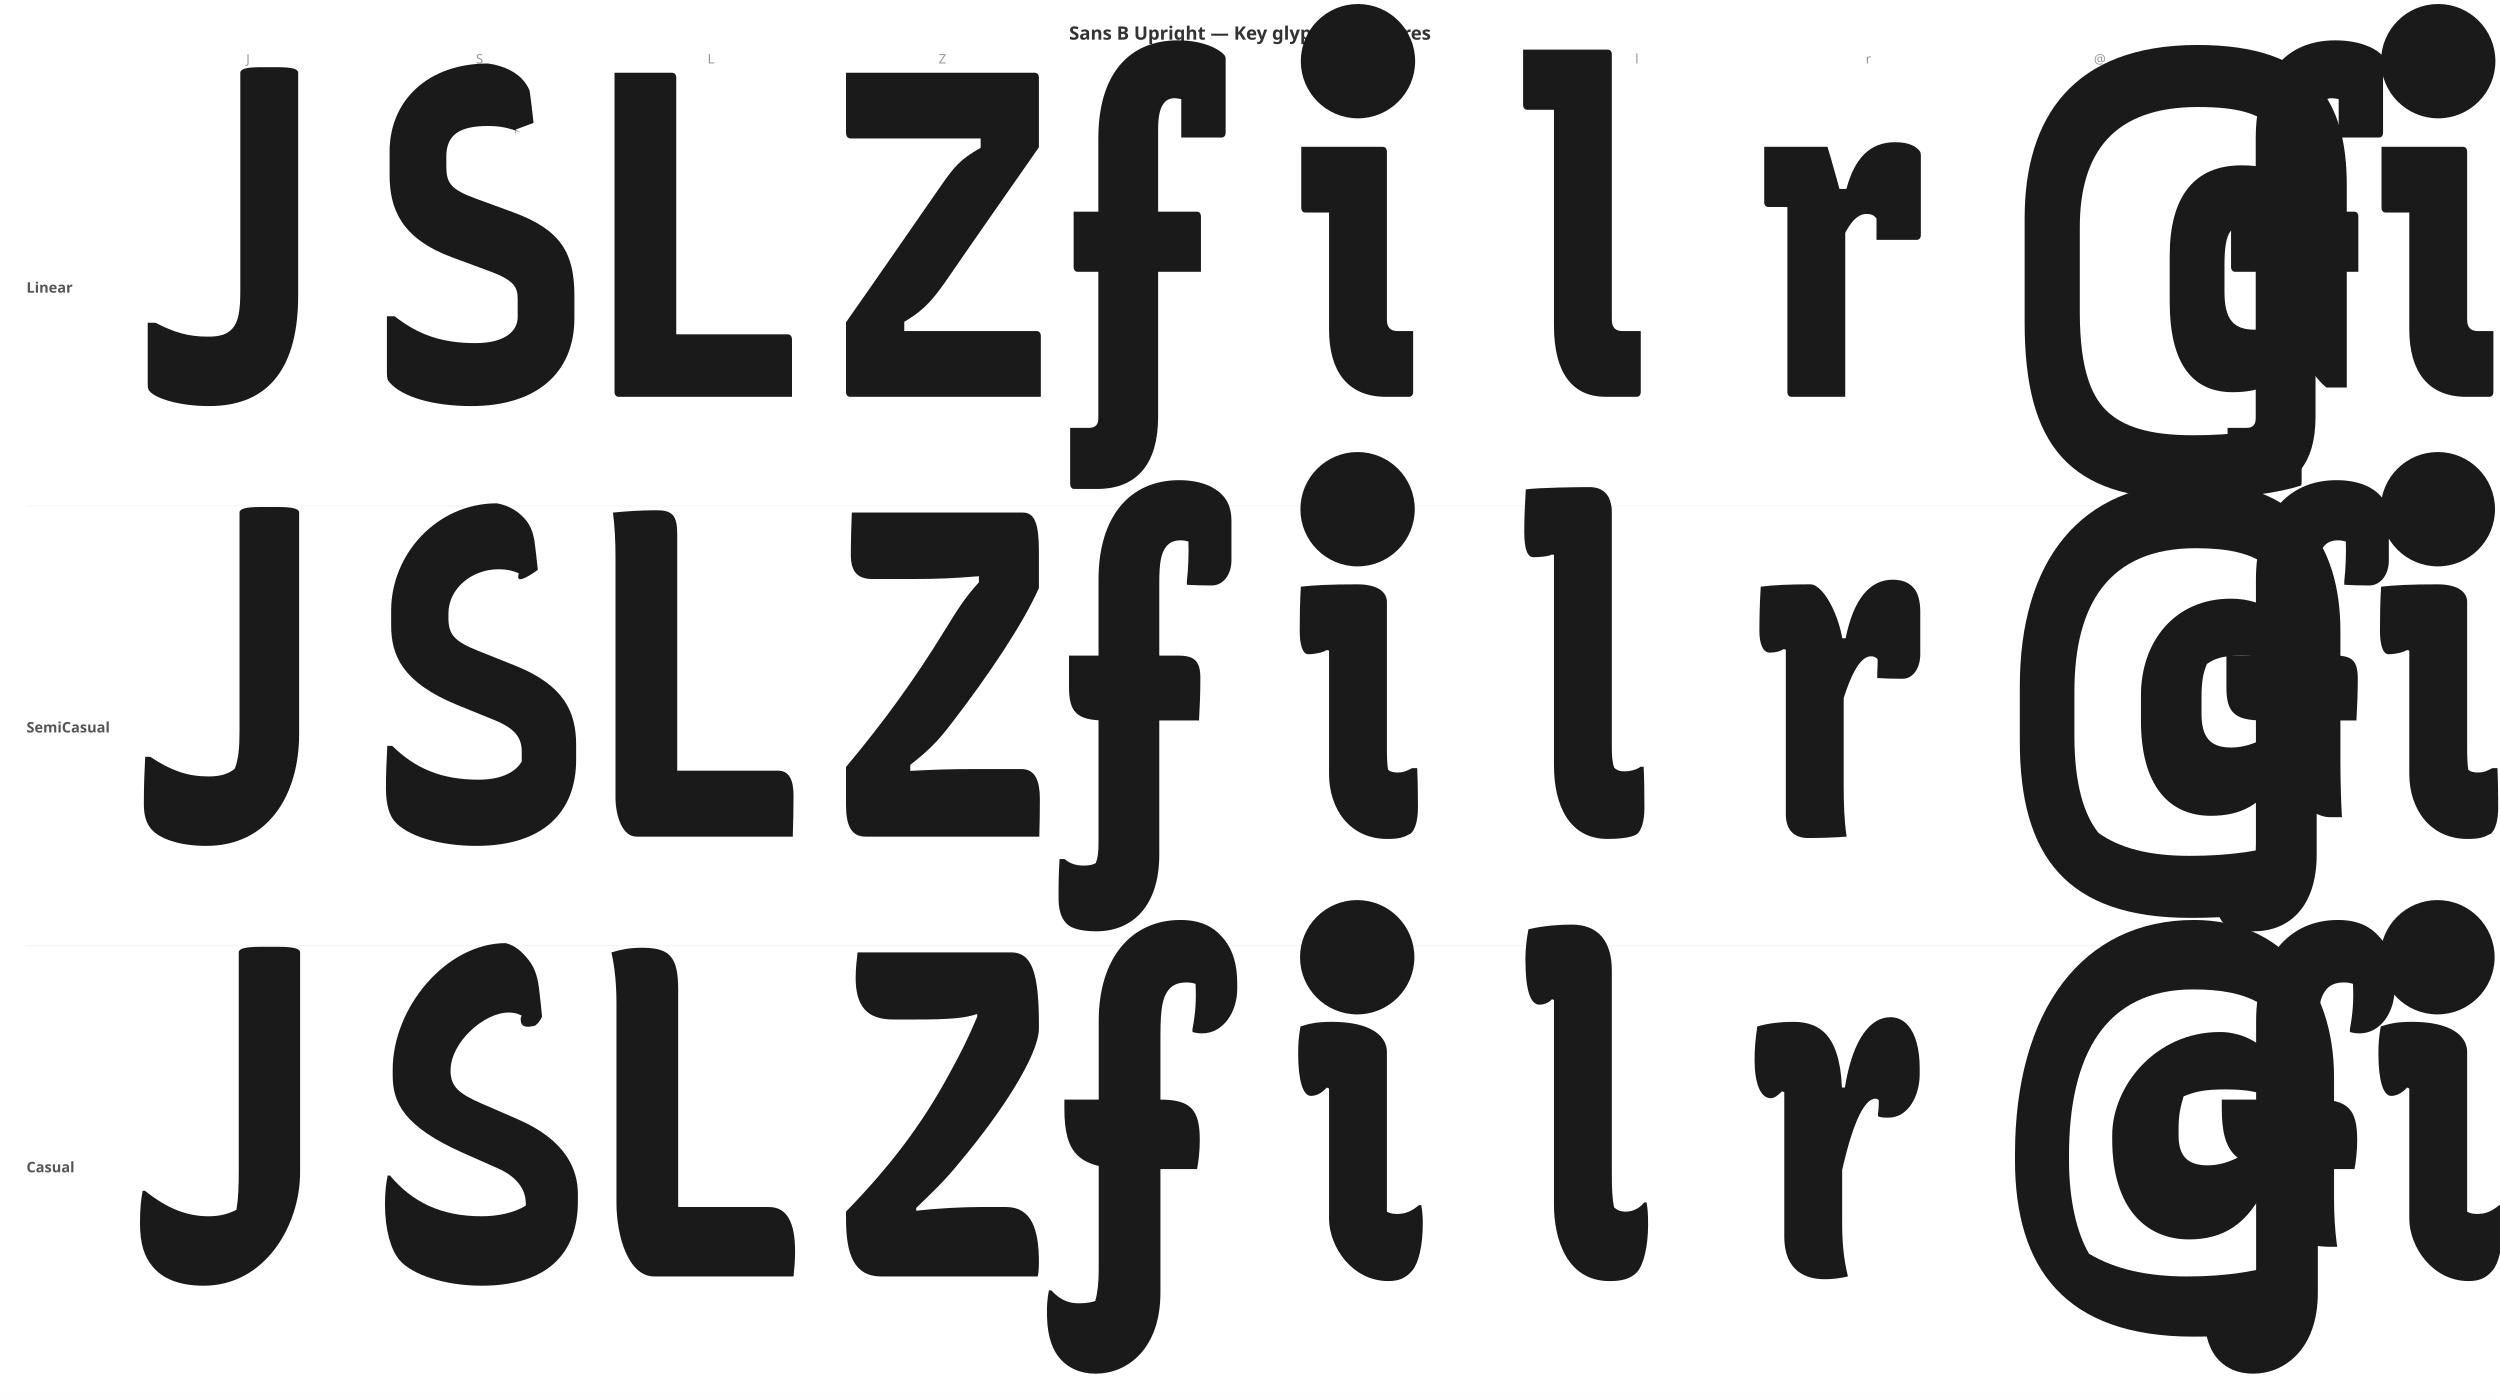
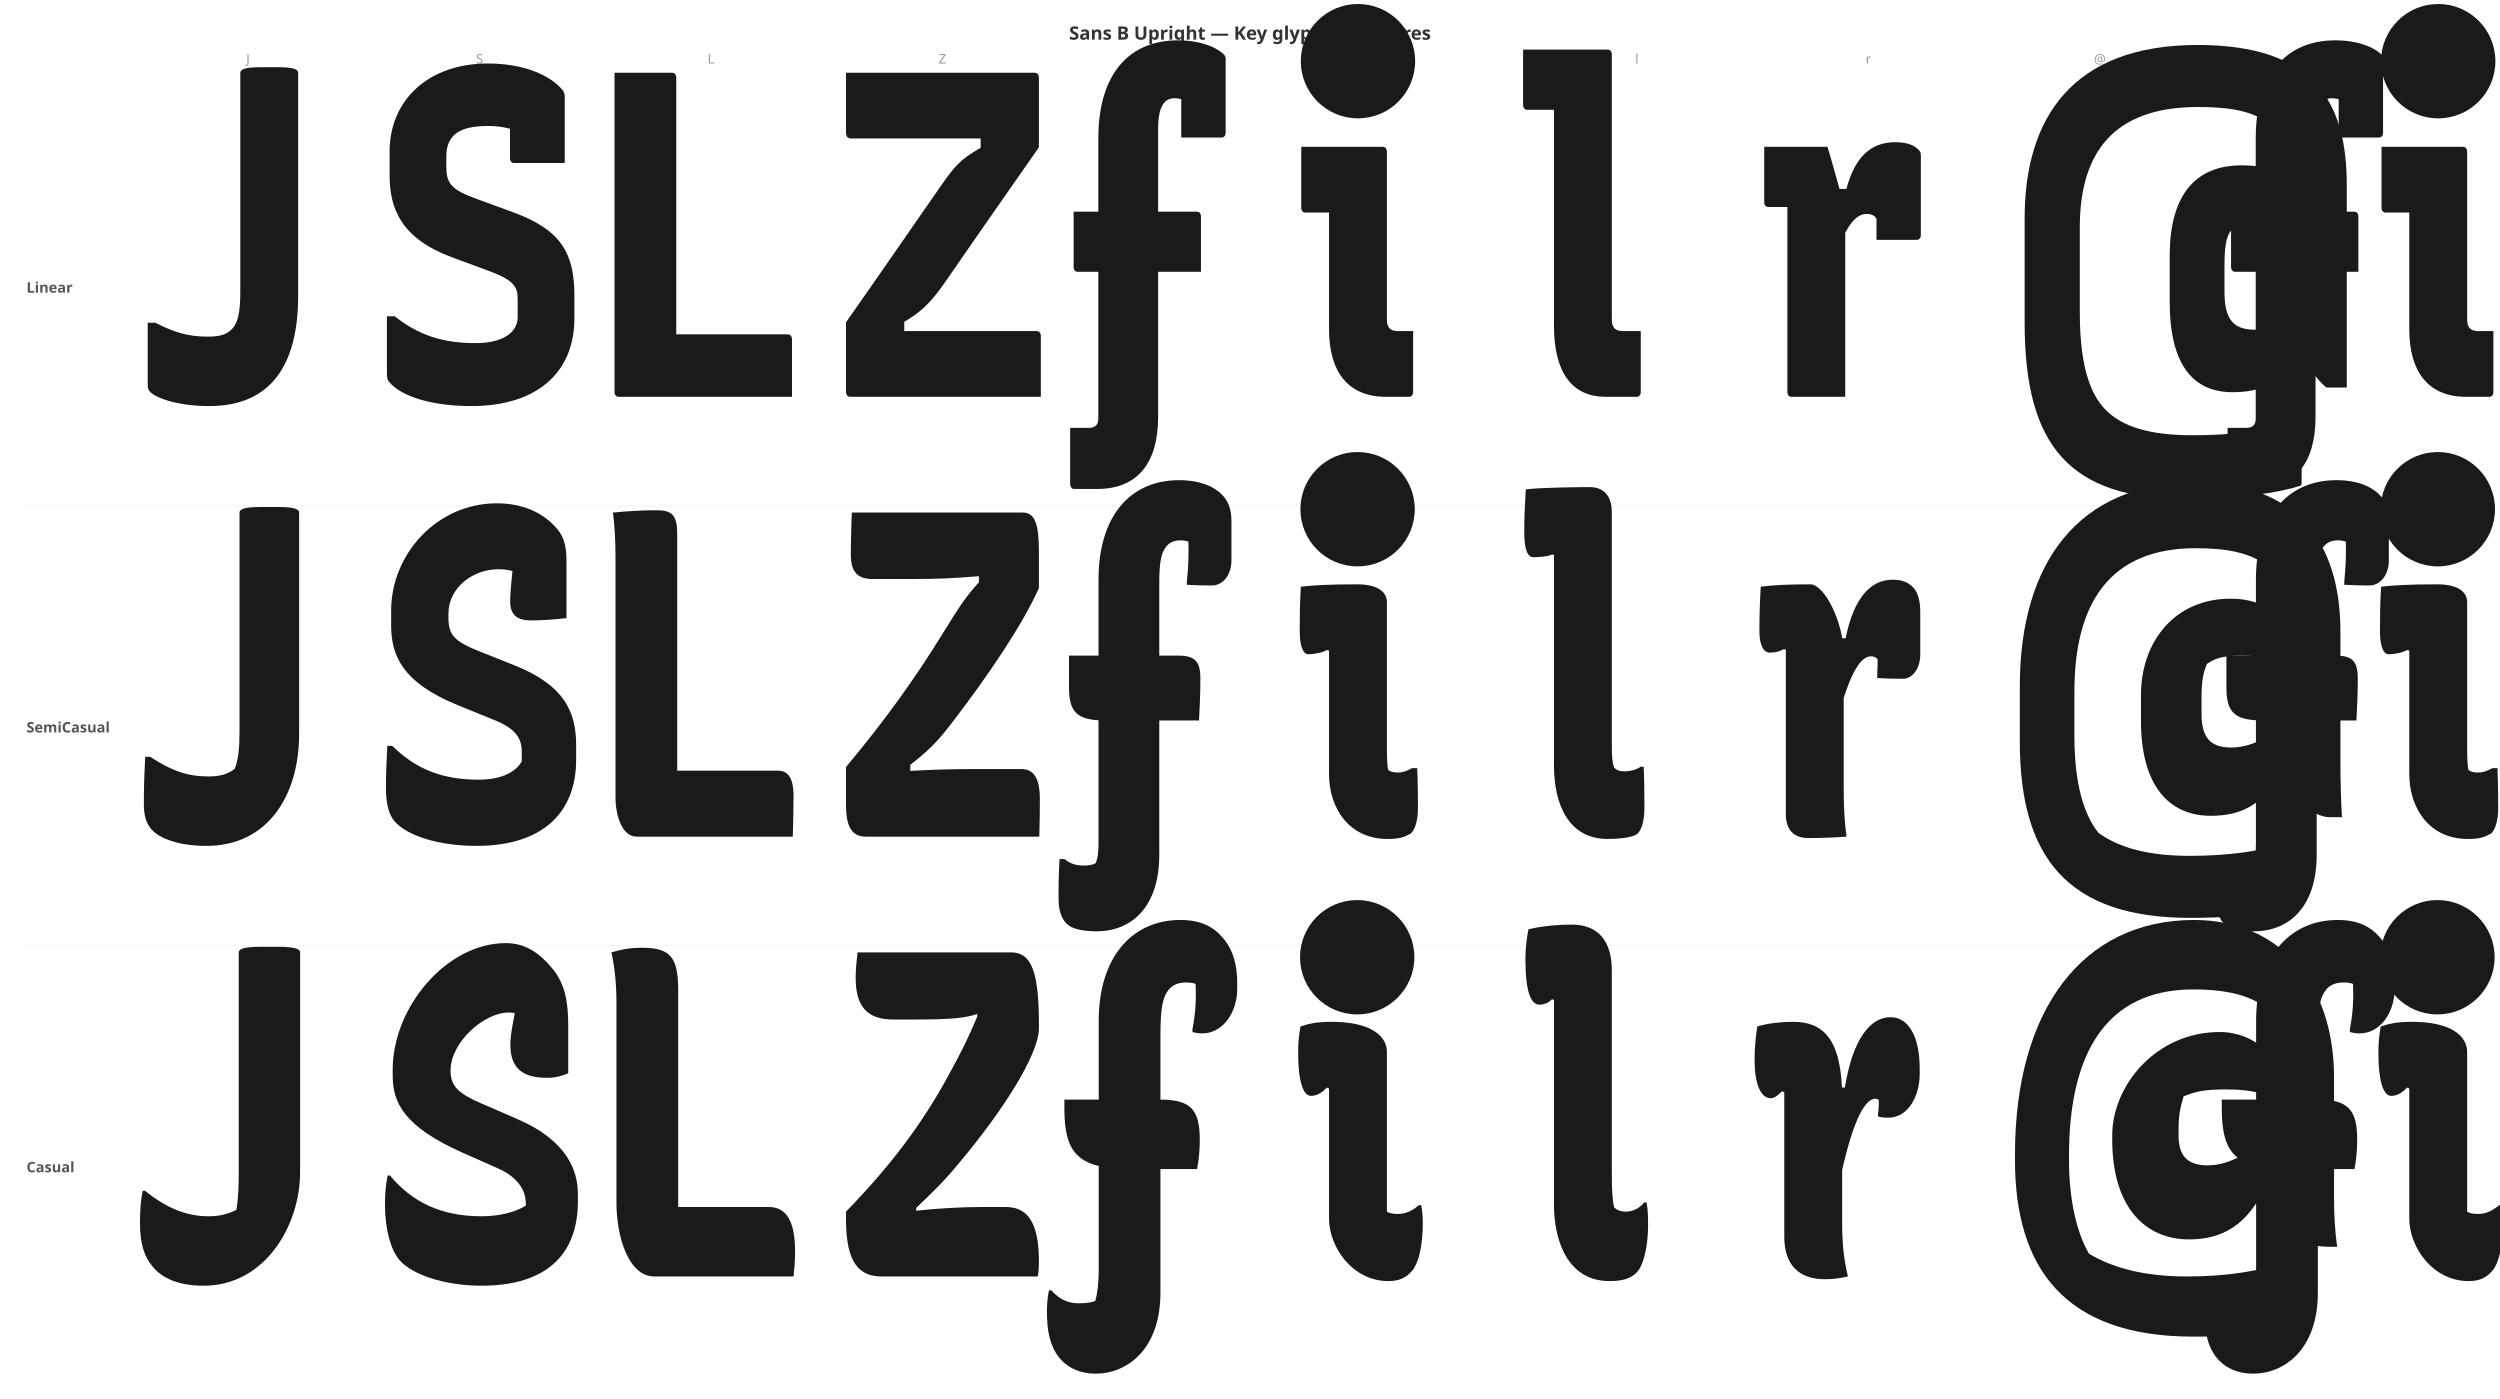
<svg xmlns="http://www.w3.org/2000/svg" width="1890.0" height="1057.5" viewBox="0 0 1890.0 1057.5">
  <rect width="100%" height="100%" fill="white" />
  <text x="945.0" y="30" text-anchor="middle" font-size="14" font-family="sans-serif" font-weight="bold" fill="#333">Sans B Upright — Key glyphs + features</text>
  <text x="187.5" y="48" text-anchor="middle" font-size="10" font-family="sans-serif" fill="#999">J</text>
  <text x="362.5" y="48" text-anchor="middle" font-size="10" font-family="sans-serif" fill="#999">S</text>
  <text x="537.5" y="48" text-anchor="middle" font-size="10" font-family="sans-serif" fill="#999">L</text>
  <text x="712.5" y="48" text-anchor="middle" font-size="10" font-family="sans-serif" fill="#999">Z</text>
  <text x="887.5" y="48" text-anchor="middle" font-size="10" font-family="sans-serif" fill="#999">f</text>
  <text x="1062.5" y="48" text-anchor="middle" font-size="10" font-family="sans-serif" fill="#999">i</text>
  <text x="1237.5" y="48" text-anchor="middle" font-size="10" font-family="sans-serif" fill="#999">l</text>
  <text x="1412.5" y="48" text-anchor="middle" font-size="10" font-family="sans-serif" fill="#999">r</text>
  <text x="1587.5" y="48" text-anchor="middle" font-size="10" font-family="sans-serif" fill="#999">@</text>
  <text x="1762.5" y="48" text-anchor="middle" font-size="10" font-family="sans-serif" fill="#999">fi</text>
  <text x="20" y="221.25" font-size="11" font-family="sans-serif" font-weight="bold" fill="#555">Linear</text>
  <path d="M157.167 254.5C142.292 254.5 131.792 251.35 117.5 244.0H111.667C111.667 259.75 111.667 276.2 111.667 290.55C111.667 293.0 111.958 294.4 113.125 295.8C117.5 301.05 135.0 307.0 158.042 307.0C204.417 307.0 225.417 276.55 225.417 223.35C225.417 167.794 225.417 110.556 225.417 55C225.417 52.2 221.042 50.8 210.104 50.8C205.729 50.8 201.354 50.8 196.979 50.8C186.042 50.8 181.667 52.2 181.667 55C181.667 55 181.667 55 181.667 55C181.667 55 181.667 55 181.667 55C181.667 109.516 181.667 165.684 181.667 220.2C181.667 234.9 180.208 242.95 176.125 247.85C172.042 252.75 166.792 254.5 157.167 254.5Z" fill="#1a1a1a" />
-   <path d="M368.917 48C323.125 48 294.542 76.35 294.542 114.5V132.35C294.542 157.55 303.0 180.3 342.083 194.65L369.5 204.8C389.625 212.15 391.375 217.4 391.375 226.85V239.8C391.375 249.6 382.625 259.4 359.583 259.4C333.333 259.4 315.833 252.75 298.333 239.1H292.5C292.5 255.55 292.5 268.85 292.5 281.8C292.5 286.35 293.083 287.4 294.25 288.8C303.875 300.35 328.083 307.0 356.375 307.0C405.375 307.0 434.25 282.15 434.25 240.5V223.7C434.25 191.15 424.042 173.65 387.583 160.35L359.875 150.2C340.625 143.2 337.417 138.3 337.417 125.7V118.35C337.417 101.55 347.917 95.25 368.917 95.25C378.25 95.25 384.667 96.65 393.708 100.15L390.35 98.503C390.24 98.116 390.092 99.829 389.89 101.263C389.617 100.596 389.727 99.509 390.091 97.862C394.55 96.215 399.131 94.568 403.365 92.922C402.468 84.975 401.46 75.488 400.347 68.381C399.138 65.614 397.728 63.267 395.781 60.921C390.746 54.934 381.358 49.647 368.917 48Z" fill="#1a1a1a" />
+   <path d="M368.917 48C323.125 48 294.542 76.35 294.542 114.5V132.35C294.542 157.55 303.0 180.3 342.083 194.65L369.5 204.8C389.625 212.15 391.375 217.4 391.375 226.85V239.8C391.375 249.6 382.625 259.4 359.583 259.4C333.333 259.4 315.833 252.75 298.333 239.1H292.5C292.5 255.55 292.5 268.85 292.5 281.8C292.5 286.35 293.083 287.4 294.25 288.8C303.875 300.35 328.083 307.0 356.375 307.0C405.375 307.0 434.25 282.15 434.25 240.5V223.7C434.25 191.15 424.042 173.65 387.583 160.35L359.875 150.2C340.625 143.2 337.417 138.3 337.417 125.7V118.35C337.417 101.55 347.917 95.25 368.917 95.25C378.25 95.25 384.667 96.65 393.708 100.15L385.542 88.6C385.542 103.3 385.542 111.7 385.542 119.4C385.542 121.85 386.708 123.25 388.75 123.25C401.292 123.25 414.417 123.25 426.958 123.25C426.958 107.5 426.958 87.9 426.958 74.25C426.958 71.45 426.667 69.7 425.208 67.95C416.167 57.1 396.333 48 368.917 48Z" fill="#1a1a1a" />
  <path d="M467.792 300.0H598.75C598.75 285.65 598.75 273.05 598.75 256.95C598.75 254.15 597.583 252.75 595.25 252.75H511.25C511.25 189.05 511.25 122.55 511.25 58.85C511.25 56.4 510.083 55 508.042 55C493.458 55 479.167 55 464.583 55C464.583 64.45 464.583 73.55 464.583 83.0C464.583 154.05 464.583 225.1 464.583 296.15C464.583 298.6 465.75 300.0 467.792 300.0Z" fill="#1a1a1a" />
  <path d="M786.875 300.0C786.875 284.6 786.875 269.55 786.875 254.15C786.875 251.7 785.708 250.3 783.667 250.3H732.333C709.875 250.3 698.208 250.3 683.625 250.3V243.3C695.875 235.95 702.875 230.0 714.833 212.85C738.167 178.9 761.792 145.3 785.417 111.35V58.85C785.417 56.4 784.25 55 782.208 55H639.583C639.583 65.15 639.583 85.45 639.583 99.8C639.583 103.3 640.75 104.7 643.667 104.7H688.292C702.0 104.7 710.458 104.7 741.375 104.7V111.7C725.625 120.8 721.833 125.35 710.167 142.15C686.542 176.1 663.208 210.05 639.583 243.65V296.15C639.583 298.6 640.75 300.0 642.792 300.0Z" fill="#1a1a1a" />
  <path d="M809.042 323.45C809.042 337.8 809.042 351.45 809.042 365.8C809.042 367.9 810.208 369.65 811.958 369.65C813.072 369.65 818.481 369.65 829.458 369.65C859.792 369.65 875.542 350.4 875.542 315.05C875.542 244.7 875.542 147.4 875.542 98.05C875.542 88.6 876.708 82.65 879.333 78.8C881.375 75.65 884.292 74.25 888.083 74.25C889.542 74.25 891.292 74.6 893.042 74.95C893.042 80.9 893.042 92.1 893.042 100.85V104.0C903.071 104.0 913.387 104.0 923.375 104.0C925.417 104.0 926.583 102.6 926.583 100.15V44.5C926.583 43.45 926.292 42.4 925.708 41.7C922.309 37.621 910.583 30.5 890.417 30.5C853.756 30.5 830.333 55.7 830.333 104.7C830.333 175.4 830.333 244.7 830.333 315.4C830.333 318.2 830.042 319.95 828.875 321.35C827.708 322.75 825.958 323.45 823.333 323.45C819.693 323.45 817.445 323.45 814.875 323.45ZM811.667 160.0C811.667 174.0 811.667 187.65 811.667 201.65C811.667 204.1 812.833 205.5 814.875 205.5H907.917C907.917 190.8 907.917 178.55 907.917 163.85C907.917 161.4 906.75 160.0 904.708 160.0Z" fill="#1a1a1a" />
  <path d="M983.75 111.0C983.75 125.0 983.75 142.85 983.75 156.85C983.75 159.3 984.917 160.7 986.958 160.7C993.083 160.7 1001.25 160.7 1002.708 160.7H1004.75C1004.75 189.05 1004.75 213.55 1004.75 248.9C1004.75 281.1 1019.042 300.0 1047.917 300.0C1058.125 300.0 1059.0 300.0 1065.125 300.0C1067.167 300.0 1068.333 298.6 1068.333 296.15C1068.333 282.15 1068.333 264.3 1068.333 250.3H1062.5C1058.708 250.3 1059.292 250.3 1057.25 250.3C1053.75 250.3 1051.708 249.6 1050.25 247.85C1048.792 246.1 1048.5 244.0 1048.5 240.85C1048.5 197.45 1048.5 158.25 1048.5 114.85C1048.5 112.4 1047.333 111.0 1045.292 111.0C1014.375 111.0 997.458 111.0 983.75 111.0ZM983.4 46.25C983.4 70.123 1002.752 89.475 1026.625 89.475C1050.498 89.475 1069.85 70.123 1069.85 46.25C1069.85 22.377 1050.498 3.025 1026.625 3.025C1002.752 3.025 983.4 22.377 983.4 46.25Z" fill="#1a1a1a" />
  <path d="M1151.458 37.5C1151.458 51.5 1151.458 65.15 1151.458 79.15C1151.458 81.6 1152.625 83.0 1154.667 83.0C1158.75 83.0 1171.0 83.0 1173.333 83.0H1174.792C1174.792 137.25 1174.792 191.85 1174.792 246.1C1174.792 282.5 1189.083 300.0 1213.875 300.0C1219.417 300.0 1233.417 300.0 1237.208 300.0C1239.25 300.0 1240.417 298.6 1240.417 296.15C1240.417 282.15 1240.417 264.3 1240.417 250.3H1237.5C1235.167 250.3 1230.208 250.3 1227.292 250.3C1223.792 250.3 1221.75 249.6 1220.292 247.85C1218.833 246.1 1218.542 244.0 1218.542 240.85C1218.542 172.95 1218.542 109.25 1218.542 41.35C1218.542 38.9 1217.375 37.5 1215.333 37.5C1206.0 37.5 1158.458 37.5 1151.458 37.5Z" fill="#1a1a1a" />
  <path d="M1333.75 111.0C1333.75 125.0 1333.75 138.65 1333.75 152.65C1333.75 155.1 1334.917 156.5 1336.958 156.5C1343.958 156.5 1347.458 156.5 1349.792 156.5H1351.25C1351.25 194.65 1351.25 258.0 1351.25 296.15C1351.25 298.6 1352.417 300.0 1354.458 300.0C1367.875 300.0 1381.583 300.0 1395.0 300.0C1395.0 289.85 1395.0 278.3 1395.0 265.7C1395.0 229.65 1395.0 187.3 1395.0 158.6C1395.0 158.25 1381.875 111.0 1381.583 111.0C1359.417 111.0 1344.833 111.0 1333.75 111.0ZM1432.625 107.5C1413.667 107.5 1402.0 119.75 1395.875 142.85H1386.542V196.75C1395.875 168.75 1403.766 161.75 1411.042 161.75C1415.125 161.75 1417.167 163.15 1418.625 165.25C1418.625 168.378 1418.625 171.415 1418.625 174.35V181.35C1428.542 181.35 1439.042 181.35 1448.958 181.35C1451.0 181.35 1452.167 179.95 1452.167 177.5V117.3C1452.167 116.25 1451.875 114.85 1451.292 114.15C1448.375 110.65 1443.417 107.5 1432.625 107.5Z" fill="#1a1a1a" />
  <path d="M1530.625 164.9V244.0C1530.625 336.75 1564.167 377.35 1653.708 377.35C1691.625 377.35 1723.125 372.45 1739.167 367.2C1740.042 366.85 1740.042 365.45 1740.042 364.4C1740.042 355.3 1740.042 329.05 1740.042 319.95H1733.333C1710.292 325.9 1687.542 329.05 1657.5 329.05C1624.542 329.05 1605.583 322.4 1593.625 311.55C1581.667 300.7 1572.333 280.4 1572.333 235.95V171.9C1572.333 115.2 1598.0 80.9 1661.583 80.9C1693.083 80.9 1706.5 86.15 1717.875 95.25C1729.542 104.35 1732.75 119.05 1732.75 141.8C1732.75 172.25 1732.75 209.35 1732.75 261.15C1732.75 262.55 1756.083 293.0 1759.292 293.0H1774.167C1774.167 275.85 1774.167 258.7 1774.167 241.55C1774.167 198.15 1774.167 154.4 1774.167 140.05C1774.167 77.05 1749.667 34.0 1661.292 34.0C1567.083 34.0 1530.625 88.95 1530.625 164.9ZM1748.5 233.15C1728.958 245.4 1715.25 249.25 1704.75 249.25C1688.708 249.25 1681.708 241.9 1681.708 220.55V200.6C1681.708 186.25 1683.167 179.25 1686.083 175.05C1689.292 170.5 1693.667 167.7 1706.5 167.7C1719.042 167.7 1731.0 170.5 1745.292 175.05V134.1H1728.958C1719.333 127.8 1710.0 125.0 1694.542 125.0C1659.25 125.0 1640.292 148.1 1640.292 193.25V228.25C1640.292 275.5 1657.792 296.5 1687.833 296.5C1708.833 296.5 1723.417 290.2 1735.958 271.3H1748.5Z" fill="#1a1a1a" />
  <path d="M1684.042 323.45C1684.042 337.8 1684.042 351.45 1684.042 365.8C1684.042 367.9 1685.208 369.65 1686.958 369.65C1688.072 369.65 1693.481 369.65 1704.458 369.65C1734.792 369.65 1750.542 350.4 1750.542 315.05C1750.542 244.7 1750.542 147.4 1750.542 98.05C1750.542 88.6 1751.708 82.65 1754.333 78.8C1756.375 75.65 1759.292 74.25 1763.083 74.25C1764.542 74.25 1766.292 74.6 1768.042 74.95C1768.042 80.9 1768.042 92.1 1768.042 100.85V104.0C1778.071 104.0 1788.387 104.0 1798.375 104.0C1800.417 104.0 1801.583 102.6 1801.583 100.15V44.5C1801.583 43.45 1801.292 42.4 1800.708 41.7C1797.309 37.621 1785.583 30.5 1765.417 30.5C1728.756 30.5 1705.333 55.7 1705.333 104.7C1705.333 175.4 1705.333 244.7 1705.333 315.4C1705.333 318.2 1705.042 319.95 1703.875 321.35C1702.708 322.75 1700.958 323.45 1698.333 323.45C1694.693 323.45 1692.445 323.45 1689.875 323.45ZM1686.667 160.0C1686.667 174.0 1686.667 187.65 1686.667 201.65C1686.667 204.1 1687.833 205.5 1689.875 205.5H1782.917C1782.917 190.8 1782.917 178.55 1782.917 163.85C1782.917 161.4 1781.75 160.0 1779.708 160.0ZM1800.417 111.0C1800.417 125.0 1800.417 142.85 1800.417 156.85C1800.417 159.3 1801.583 160.7 1803.625 160.7C1809.75 160.7 1817.917 160.7 1819.375 160.7H1821.417C1821.417 189.05 1821.417 213.55 1821.417 248.9C1821.417 281.1 1835.708 300.0 1864.583 300.0C1874.792 300.0 1875.667 300.0 1881.792 300.0C1883.833 300.0 1885.0 298.6 1885.0 296.15C1885.0 282.15 1885.0 264.3 1885.0 250.3H1879.167C1875.375 250.3 1875.958 250.3 1873.917 250.3C1870.417 250.3 1868.375 249.6 1866.917 247.85C1865.458 246.1 1865.167 244.0 1865.167 240.85C1865.167 197.45 1865.167 158.25 1865.167 114.85C1865.167 112.4 1864.0 111.0 1861.958 111.0C1831.042 111.0 1814.125 111.0 1800.417 111.0ZM1800.067 46.25C1800.067 70.123 1819.418 89.475 1843.292 89.475C1867.165 89.475 1886.517 70.123 1886.517 46.25C1886.517 22.377 1867.165 3.025 1843.292 3.025C1819.418 3.025 1800.067 22.377 1800.067 46.25Z" fill="#1a1a1a" />
  <line x1="20" y1="382.5" x2="1870.0" y2="382.5" stroke="#eee" stroke-width="0.5" />
  <text x="20" y="553.75" font-size="11" font-family="sans-serif" font-weight="bold" fill="#555">SemiCasual</text>
  <path d="M157.458 587.0C141.708 587.0 129.021 582.45 113.562 572.125H109.771C109.188 582.8 108.75 594.7 108.75 607.475C108.75 616.75 110.5 622.175 114.292 626.725C120.271 633.9 135.292 639.5 156.0 639.5C202.375 639.5 226.146 601.525 226.146 554.8C226.146 499.591 226.146 442.709 226.146 387.5C226.146 384.7 221.64 383.3 210.374 383.3C205.868 383.3 201.361 383.3 196.855 383.3C185.59 383.3 181.083 384.7 181.083 387.5C181.083 387.5 181.083 387.5 181.083 387.5C181.083 387.5 181.083 387.5 181.083 387.5C181.083 441.9 181.083 497.95 181.083 552.35C181.083 565.65 180.208 574.4 177.438 581.225C172.333 585.25 166.5 587.0 157.458 587.0Z" fill="#1a1a1a" />
-   <path d="M375.625 380.5C330.271 380.5 295.708 419.0 295.708 461.525V472.725C295.708 495.475 304.021 515.95 346.021 533.1L373.146 544.125C389.479 550.6 394.438 557.775 394.438 568.275V575.625C390.208 583.15 379.854 589.45 361.771 589.45C333.333 589.45 313.646 580.7 296.583 563.9H292.792C292.208 574.75 291.771 585.075 291.771 596.1C291.771 608.35 294.396 616.225 298.042 620.6C307.521 631.975 332.167 639.5 360.167 639.5C409.896 639.5 435.562 614.65 435.562 574.4V563.2C435.562 538.35 426.667 518.05 389.333 503.175L361.771 492.15C343.688 484.975 339.312 479.9 339.021 468.175V463.8C339.021 444.725 356.958 430.375 376.646 430.375C384.083 430.375 388.75 431.6 395.75 435.1L392.947 433.376C392.343 432.422 391.817 434.477 391.763 435.973C391.637 438.519 393.703 438.335 397.364 436.611C400.746 434.886 403.958 432.812 406.589 430.738C405.839 423.694 404.978 415.529 404.013 408.625C402.951 402.911 401.338 397.967 397.847 393.513C392.785 387.238 385.41 382.224 375.625 380.5Z" fill="#1a1a1a" />
+   <path d="M375.625 380.5C330.271 380.5 295.708 419.0 295.708 461.525V472.725C295.708 495.475 304.021 515.95 346.021 533.1L373.146 544.125C389.479 550.6 394.438 557.775 394.438 568.275V575.625C390.208 583.15 379.854 589.45 361.771 589.45C333.333 589.45 313.646 580.7 296.583 563.9H292.792C292.208 574.75 291.771 585.075 291.771 596.1C291.771 608.35 294.396 616.225 298.042 620.6C307.521 631.975 332.167 639.5 360.167 639.5C409.896 639.5 435.562 614.65 435.562 574.4V563.2C435.562 538.35 426.667 518.05 389.333 503.175L361.771 492.15C343.688 484.975 339.312 479.9 339.021 468.175V463.8C339.021 444.725 356.958 430.375 376.646 430.375C384.083 430.375 388.75 431.6 395.75 435.1L388.604 420.225C387.0 437.025 385.688 446.475 385.688 454.525C385.688 465.2 391.375 469.05 401.292 469.05C410.771 469.05 420.104 468.175 428.271 467.3C428.271 454.0 428.271 437.9 428.271 424.95C428.271 414.975 427.104 406.925 421.417 400.1C411.938 388.725 396.771 380.5 375.625 380.5Z" fill="#1a1a1a" />
  <path d="M481.208 632.5C481.208 632.5 599.333 632.5 599.333 632.5C599.625 622.35 599.917 613.25 599.917 601.525C599.917 589.1 596.271 582.625 588.25 582.625C588.25 582.625 511.979 582.625 511.979 582.625C511.979 522.775 511.979 459.775 511.979 403.425C511.979 389.425 507.896 385.75 496.521 385.75C484.854 385.75 474.062 386.45 463.417 387.5C464.729 398.175 465.312 409.025 465.312 420.75C465.312 481.475 465.312 542.025 465.312 602.75C465.312 616.4 470.271 632.5 481.208 632.5Z" fill="#1a1a1a" />
  <path d="M785.708 632.5C786.0 623.4 786.146 614.125 786.146 604.15C786.146 590.85 782.938 581.4 772.146 581.4C772.146 581.4 737.0 581.4 737.0 581.4C718.771 581.4 703.021 581.925 688.146 582.8C688.146 582.8 688.146 578.25 688.146 578.25C700.542 568.45 707.979 561.975 720.083 545.875C747.938 509.65 773.458 471.5 785.417 444.55C785.417 444.55 785.417 416.725 785.417 416.725C785.417 395.55 782.062 387.5 773.312 387.5C773.312 387.5 643.958 387.5 643.958 387.5C643.667 395.025 643.229 408.85 643.229 419.525C643.229 431.775 647.896 437.725 659.417 437.725C659.417 437.725 689.896 437.725 689.896 437.725C710.312 437.725 720.083 437.2 740.062 435.625C740.062 435.625 740.062 440.175 740.062 440.175C728.979 452.425 724.312 460.3 713.958 476.925C691.646 513.325 668.021 545.875 639.583 579.825C639.583 579.825 639.583 608.7 639.583 608.7C639.583 623.575 643.229 632.5 654.458 632.5C654.458 632.5 785.708 632.5 785.708 632.5Z" fill="#1a1a1a" />
  <path d="M801.021 649.475C800.438 659.45 800.146 669.6 800.292 680.45C800.433 689.478 803.078 695.8 807.583 699.35C810.677 701.824 817.361 704.075 828.875 704.075C856.0 704.075 876.417 685.175 876.417 646.15C876.417 579.825 876.417 502.3 876.417 440.7C876.417 424.95 877.875 418.125 881.521 413.4C884.292 409.725 888.229 408.5 892.604 408.5C894.526 408.5 896.48 408.829 898.438 409.375C898.748 418.321 898.424 429.062 897.271 439.475C897.271 439.475 897.271 442.1 897.271 442.1C903.452 442.45 909.923 442.625 916.083 442.625C925.067 442.625 930.958 433.898 930.958 423.9C930.958 423.9 930.958 393.8 930.958 393.8C930.958 386.836 929.432 380.092 924.688 374.9C919.849 369.265 909.323 363.0 891.438 363.0C854.259 363.0 830.479 390.3 830.479 438.25C830.479 505.45 830.479 571.075 830.479 637.575C830.479 643.875 829.896 648.775 828.438 652.45C826.979 653.5 823.917 654.375 819.542 654.375C814.222 654.375 809.778 653.464 804.812 649.475C804.812 649.475 801.021 649.475 801.021 649.475ZM808.167 495.65C808.167 503.7 808.167 511.575 808.167 519.8C808.167 538.525 814.292 544.65 835.438 544.65C835.438 544.65 906.458 544.65 906.458 544.65C907.042 534.325 907.479 524.175 907.479 512.8C907.479 500.025 903.396 495.65 890.854 495.65C890.854 495.65 808.167 495.65 808.167 495.65Z" fill="#1a1a1a" />
  <path d="M983.458 443.5C982.729 454.7 982.583 465.9 982.583 476.925C982.583 487.775 984.917 494.6 989.0 494.6C994.542 494.6 1000.812 493.025 1002.854 491.45C1002.854 491.45 1004.75 491.8 1004.75 491.8C1004.75 521.2 1004.75 546.925 1004.75 585.075C1004.75 611.675 1020.5 634.25 1048.792 634.25C1057.688 634.25 1060.896 633.2 1066.438 630.225C1069.792 627.425 1071.979 620.425 1071.979 610.275C1071.979 601.175 1071.833 589.975 1071.396 580.7C1071.396 580.7 1067.604 580.7 1067.604 580.7C1062.792 583.15 1060.75 584.025 1056.667 584.025C1053.312 584.025 1050.833 583.325 1049.375 581.925C1048.646 577.725 1048.5 571.95 1048.5 565.3C1048.5 529.775 1048.5 496.525 1048.5 455.05C1048.5 448.05 1042.229 441.75 1026.042 441.75C1004.896 441.75 993.521 442.45 983.458 443.5ZM983.108 384.962C983.108 384.962 983.108 384.962 983.108 384.962C983.108 408.836 1002.46 428.188 1026.333 428.188C1050.207 428.188 1069.558 408.836 1069.558 384.962C1069.558 384.962 1069.558 384.962 1069.558 384.962C1069.558 361.089 1050.207 341.738 1026.333 341.738C1002.46 341.738 983.108 361.089 983.108 384.962Z" fill="#1a1a1a" />
  <path d="M1153.5 370.0C1152.917 379.8 1152.333 391.0 1152.333 402.025C1152.333 416.2 1155.104 421.275 1159.333 421.275C1162.542 421.275 1170.854 420.75 1173.333 419.175C1173.333 419.175 1174.792 419.525 1174.792 419.525C1174.792 472.025 1174.792 526.1 1174.792 578.425C1174.792 609.575 1186.75 634.25 1215.333 634.25C1222.479 634.25 1233.271 633.55 1237.646 630.575C1240.854 627.95 1243.188 620.6 1243.188 610.975C1243.188 600.125 1243.042 588.925 1242.604 579.65C1242.604 579.65 1240.271 579.65 1240.271 579.65C1237.354 581.925 1232.25 583.15 1228.167 583.15C1224.229 583.15 1222.042 582.1 1220.292 580.35C1218.833 576.15 1218.542 571.075 1218.542 564.425C1218.542 504.4 1218.542 447.525 1218.542 387.5C1218.542 375.25 1212.854 368.25 1201.771 368.25C1192.875 368.25 1162.979 368.6 1153.5 370.0Z" fill="#1a1a1a" />
  <path d="M1331.125 443.5C1330.396 455.575 1330.104 465.725 1330.104 477.1C1330.104 486.9 1332.875 493.375 1337.833 493.375C1342.646 493.375 1345.854 492.325 1348.479 490.75C1348.479 490.75 1350.083 491.1 1350.083 491.1C1350.083 528.55 1350.083 577.9 1350.083 615.525C1350.083 627.6 1356.354 633.55 1367.0 633.55C1376.625 633.55 1386.396 633.2 1396.021 632.5C1394.271 620.25 1393.833 608.525 1393.833 594.175C1393.833 558.475 1393.833 519.8 1393.833 494.25C1393.833 471.15 1379.542 441.75 1368.604 441.75C1353.0 441.75 1340.75 442.275 1331.125 443.5ZM1430.875 438.25C1414.104 438.25 1401.417 452.075 1395.292 482.525C1395.292 482.525 1387.125 482.525 1387.125 482.525C1387.125 482.525 1387.125 552.875 1387.125 552.875C1397.188 509.3 1406.529 496.175 1414.396 496.175C1417.021 496.175 1418.333 497.05 1419.5 498.45C1419.5 501.414 1419.5 504.507 1419.208 508.075C1419.208 508.075 1419.208 512.625 1419.208 512.625C1424.896 512.975 1431.021 513.15 1438.312 513.15C1446.917 513.15 1451.729 504.05 1451.729 494.775C1451.729 494.775 1451.729 462.4 1451.729 462.4C1451.729 454.525 1449.979 448.4 1447.062 444.9C1443.708 440.875 1438.896 438.25 1430.875 438.25Z" fill="#1a1a1a" />
  <path d="M1526.979 518.75C1526.979 518.75 1526.979 560.575 1526.979 560.575C1526.979 647.725 1562.562 693.925 1655.896 693.925C1696.292 693.925 1722.833 689.2 1735.667 682.025C1739.75 678.35 1740.625 669.6 1740.625 662.775C1740.625 656.65 1740.625 641.775 1740.625 635.65C1740.625 635.65 1736.396 635.65 1736.396 635.65C1709.417 643.525 1685.792 647.025 1655.312 647.025C1624.396 647.025 1602.375 641.075 1586.479 629.7C1575.833 616.4 1568.25 593.65 1568.25 556.55C1568.25 556.55 1568.25 522.775 1568.25 522.775C1568.25 456.275 1594.792 414.45 1659.833 414.45C1685.792 414.45 1700.958 418.475 1713.354 427.05C1721.521 440.0 1723.854 449.625 1723.854 479.025C1723.854 509.475 1723.854 543.075 1723.854 584.2C1723.854 598.725 1748.646 617.8 1760.896 617.8C1760.896 617.8 1770.521 617.8 1770.521 617.8C1769.646 602.75 1769.354 588.225 1769.354 574.225C1769.354 537.125 1769.354 499.85 1769.354 477.275C1769.354 410.95 1737.125 364.75 1659.979 364.75C1570.875 364.75 1526.979 426.0 1526.979 518.75ZM1738.0 538.7C1716.417 559.0 1699.938 565.125 1686.812 565.125C1670.479 565.125 1664.354 557.075 1664.354 539.4C1664.354 539.4 1664.354 527.5 1664.354 527.5C1664.354 514.55 1665.667 508.6 1668.438 501.95C1674.271 497.925 1679.958 495.65 1694.396 495.65C1710.146 495.65 1719.042 498.275 1731.729 502.125C1731.729 502.125 1734.792 464.15 1734.792 464.15C1734.792 464.15 1720.938 464.15 1720.938 464.15C1711.604 456.45 1700.521 452.6 1686.375 452.6C1644.375 452.6 1618.562 484.625 1618.562 525.75C1618.562 525.75 1618.562 544.825 1618.562 544.825C1618.562 594.525 1640.146 616.75 1671.354 616.75C1694.542 616.75 1711.458 608.175 1724.729 583.325C1724.729 583.325 1740.771 583.325 1740.771 583.325C1740.771 583.325 1738.0 538.7 1738.0 538.7Z" fill="#1a1a1a" />
  <path d="M1676.021 649.475C1675.438 659.45 1675.146 669.6 1675.292 680.45C1675.433 689.478 1678.078 695.8 1682.583 699.35C1685.677 701.824 1692.361 704.075 1703.875 704.075C1731.0 704.075 1751.417 685.175 1751.417 646.15C1751.417 579.825 1751.417 502.3 1751.417 440.7C1751.417 424.95 1752.875 418.125 1756.521 413.4C1759.292 409.725 1763.229 408.5 1767.604 408.5C1769.526 408.5 1771.48 408.829 1773.438 409.375C1773.748 418.321 1773.424 429.062 1772.271 439.475C1772.271 439.475 1772.271 442.1 1772.271 442.1C1778.452 442.45 1784.923 442.625 1791.083 442.625C1800.067 442.625 1805.958 433.898 1805.958 423.9C1805.958 423.9 1805.958 393.8 1805.958 393.8C1805.958 386.836 1804.432 380.092 1799.688 374.9C1794.849 369.265 1784.323 363.0 1766.438 363.0C1729.259 363.0 1705.479 390.3 1705.479 438.25C1705.479 505.45 1705.479 571.075 1705.479 637.575C1705.479 643.875 1704.896 648.775 1703.438 652.45C1701.979 653.5 1698.917 654.375 1694.542 654.375C1689.222 654.375 1684.778 653.464 1679.812 649.475C1679.812 649.475 1676.021 649.475 1676.021 649.475ZM1683.167 495.65C1683.167 503.7 1683.167 511.575 1683.167 519.8C1683.167 538.525 1689.292 544.65 1710.438 544.65C1710.438 544.65 1781.458 544.65 1781.458 544.65C1782.042 534.325 1782.479 524.175 1782.479 512.8C1782.479 500.025 1778.396 495.65 1765.854 495.65C1765.854 495.65 1683.167 495.65 1683.167 495.65ZM1800.125 443.5C1799.396 454.7 1799.25 465.9 1799.25 476.925C1799.25 487.775 1801.583 494.6 1805.667 494.6C1811.208 494.6 1817.479 493.025 1819.521 491.45C1819.521 491.45 1821.417 491.8 1821.417 491.8C1821.417 521.2 1821.417 546.925 1821.417 585.075C1821.417 611.675 1837.167 634.25 1865.458 634.25C1874.354 634.25 1877.562 633.2 1883.104 630.225C1886.458 627.425 1888.646 620.425 1888.646 610.275C1888.646 601.175 1888.5 589.975 1888.062 580.7C1888.062 580.7 1884.271 580.7 1884.271 580.7C1879.458 583.15 1877.417 584.025 1873.333 584.025C1869.979 584.025 1867.5 583.325 1866.042 581.925C1865.312 577.725 1865.167 571.95 1865.167 565.3C1865.167 529.775 1865.167 496.525 1865.167 455.05C1865.167 448.05 1858.896 441.75 1842.708 441.75C1821.562 441.75 1810.188 442.45 1800.125 443.5ZM1799.775 384.962C1799.775 384.962 1799.775 384.962 1799.775 384.962C1799.775 408.836 1819.127 428.188 1843 428.188C1866.873 428.188 1886.225 408.836 1886.225 384.962C1886.225 384.962 1886.225 384.962 1886.225 384.962C1886.225 361.089 1866.873 341.738 1843 341.738C1819.127 341.738 1799.775 361.089 1799.775 384.962Z" fill="#1a1a1a" />
  <line x1="20" y1="715.0" x2="1870.0" y2="715.0" stroke="#eee" stroke-width="0.5" />
  <text x="20" y="886.25" font-size="11" font-family="sans-serif" font-weight="bold" fill="#555">Casual</text>
  <path d="M157.75 919.5C141.125 919.5 126.25 913.55 109.625 900.25H107.875C106.708 905.85 105.833 913.2 105.833 924.4C105.833 940.5 109.042 949.95 115.458 957.65C123.042 966.75 135.583 972.0 153.958 972.0C200.333 972.0 226.875 926.5 226.875 886.25C226.875 831.388 226.875 774.862 226.875 720.0C226.875 717.2 222.238 715.8 210.644 715.8C206.006 715.8 201.369 715.8 196.731 715.8C185.137 715.8 180.5 717.2 180.5 720.0C180.5 720.0 180.5 720.0 180.5 720.0C180.5 720.0 180.5 720.0 180.5 720.0C180.5 774.285 180.5 830.215 180.5 884.5C180.5 896.4 180.208 905.85 178.75 914.6C172.625 917.75 166.208 919.5 157.75 919.5Z" fill="#1a1a1a" />
-   <path d="M382.333 713.0C337.417 713.0 296.875 761.65 296.875 808.55V813.1C296.875 833.4 305.042 851.6 349.958 871.55L376.792 883.45C389.333 889.05 397.5 898.15 397.5 909.7V911.45C389.042 916.7 377.083 919.5 363.958 919.5C333.333 919.5 311.458 908.65 294.833 888.7H293.083C291.917 893.95 291.042 901.3 291.042 910.4C291.042 930.35 295.708 945.05 301.833 952.4C311.167 963.6 336.25 972.0 363.958 972.0C414.417 972.0 436.875 947.15 436.875 908.3V902.7C436.875 885.55 429.292 862.45 391.083 846.0L363.667 834.1C346.75 826.75 341.208 821.5 340.625 810.65V809.25C340.625 787.9 366.0 765.5 384.375 765.5C389.917 765.5 392.833 766.55 397.792 770.05L395.545 768.248C394.446 766.727 393.543 769.125 393.635 770.684C393.658 776.442 397.679 777.161 404.637 775.359C406.941 773.557 408.784 771.056 409.812 768.554C409.21 762.413 408.497 755.571 407.678 748.869C406.764 740.208 404.949 732.666 399.913 726.105C394.823 719.543 389.463 714.802 382.333 713.0Z" fill="#1a1a1a" />
+   <path d="M382.333 713.0C337.417 713.0 296.875 761.65 296.875 808.55V813.1C296.875 833.4 305.042 851.6 349.958 871.55L376.792 883.45C389.333 889.05 397.5 898.15 397.5 909.7V911.45C389.042 916.7 377.083 919.5 363.958 919.5C333.333 919.5 311.458 908.65 294.833 888.7H293.083C291.917 893.95 291.042 901.3 291.042 910.4C291.042 930.35 295.708 945.05 301.833 952.4C311.167 963.6 336.25 972.0 363.958 972.0C414.417 972.0 436.875 947.15 436.875 908.3V902.7C436.875 885.55 429.292 862.45 391.083 846.0L363.667 834.1C346.75 826.75 341.208 821.5 340.625 810.65V809.25C340.625 787.9 366.0 765.5 384.375 765.5C389.917 765.5 392.833 766.55 397.792 770.05L391.667 751.85C388.458 770.75 385.833 781.25 385.833 789.65C385.833 808.55 396.042 814.85 413.833 814.85C420.25 814.85 425.792 813.1 429.583 811.35C429.583 800.5 429.583 787.9 429.583 775.65C429.583 758.5 427.542 744.15 417.625 732.25C407.708 720.35 397.208 713.0 382.333 713.0Z" fill="#1a1a1a" />
  <path d="M494.625 965.0H599.917C600.5 959.05 601.083 953.45 601.083 946.1C601.083 924.05 594.958 912.5 581.25 912.5H512.708C512.708 856.5 512.708 797.0 512.708 748.0C512.708 722.45 505.708 716.5 485.0 716.5C476.25 716.5 468.958 717.9 462.25 720.0C464.875 731.9 466.042 744.5 466.042 758.5C466.042 808.9 466.042 858.95 466.042 909.35C466.042 934.2 474.792 965.0 494.625 965.0Z" fill="#1a1a1a" />
  <path d="M784.542 965.0C785.125 962.2 785.417 958.7 785.417 954.15C785.417 930.0 780.167 912.5 760.625 912.5H741.667C727.667 912.5 707.833 913.55 692.667 915.3V913.2C705.208 900.95 713.083 893.95 725.333 878.9C757.708 840.4 785.125 797.7 785.417 777.75V774.6C785.417 734.7 779.875 720.0 764.417 720.0H648.333C647.75 724.9 646.875 732.25 646.875 739.25C646.875 760.25 655.042 770.75 675.167 770.75H691.5C718.625 770.75 729.708 769.7 738.75 766.55V768.65C732.333 784.05 726.792 795.25 717.75 811.7C696.75 850.55 672.833 881.7 639.583 916.0V921.25C639.583 948.55 645.708 965.0 666.125 965.0Z" fill="#1a1a1a" />
  <path d="M793.0 975.5C791.833 981.1 791.25 987.75 791.542 995.1C791.825 1011.056 795.947 1021.95 803.208 1029.05C808.283 1033.997 816.242 1038.5 828.292 1038.5C852.208 1038.5 877.292 1019.95 877.292 977.25C877.292 914.95 877.292 857.2 877.292 783.35C877.292 761.3 879.042 753.6 883.708 748.0C887.208 743.8 892.167 742.75 897.125 742.75C899.51 742.75 901.668 743.058 903.833 743.8C904.455 755.742 903.806 766.025 901.5 778.1V780.2C903.833 780.9 906.458 781.25 908.792 781.25C924.717 781.25 935.333 765.197 935.333 747.65V743.1C935.333 730.223 932.572 717.784 923.667 708.1C917.388 700.909 908.062 695.5 892.458 695.5C854.762 695.5 830.625 724.9 830.625 771.8C830.625 835.5 830.625 897.45 830.625 959.75C830.625 969.55 829.75 977.6 828.0 983.55C826.25 984.25 821.875 985.3 815.75 985.3C808.75 985.3 802.111 983.478 794.75 975.5ZM804.667 831.3C804.667 833.4 804.667 835.5 804.667 837.95C804.667 872.95 815.75 883.8 856.0 883.8H905.0C906.167 877.85 907.042 869.8 907.042 861.75C907.042 838.65 900.042 831.3 877.0 831.3Z" fill="#1a1a1a" />
  <path d="M983.167 776.0C981.708 784.4 981.417 788.95 981.417 797.0C981.417 816.25 984.917 828.5 991.042 828.5C996.0 828.5 1000.375 825.35 1003.0 822.2L1004.75 822.9C1004.75 853.35 1004.75 880.3 1004.75 921.25C1004.75 942.25 1021.958 968.5 1049.667 968.5C1057.25 968.5 1062.792 966.4 1067.75 960.45C1072.417 954.85 1075.625 942.25 1075.625 924.4C1075.625 920.2 1075.333 915.65 1074.458 911.1H1072.708C1066.875 916.0 1062.208 917.75 1056.083 917.75C1052.875 917.75 1049.958 917.05 1048.5 916.0C1048.5 909.35 1048.5 899.9 1048.5 889.75C1048.5 862.1 1048.5 834.8 1048.5 795.25C1048.5 783.7 1037.125 772.5 1006.792 772.5C995.417 772.5 989.583 773.9 983.167 776.0ZM982.817 723.675C982.817 747.548 1002.168 766.9 1026.042 766.9C1049.915 766.9 1069.267 747.548 1069.267 723.675C1069.267 699.802 1049.915 680.45 1026.042 680.45C1002.168 680.45 982.817 699.802 982.817 723.675Z" fill="#1a1a1a" />
  <path d="M1155.542 702.5C1154.375 708.1 1153.208 716.85 1153.208 724.9C1153.208 750.8 1157.583 759.55 1164.0 759.55C1166.333 759.55 1170.708 758.5 1173.333 755.35L1174.792 756.05C1174.792 806.8 1174.792 860.35 1174.792 910.75C1174.792 936.65 1184.417 968.5 1216.792 968.5C1225.542 968.5 1233.125 967.1 1238.083 961.15C1242.458 955.9 1245.958 942.6 1245.958 925.8C1245.958 918.1 1245.667 913.55 1244.792 909.0H1243.042C1239.542 913.55 1234.292 916.0 1229.042 916.0C1224.667 916.0 1222.333 914.6 1220.292 912.85C1218.833 906.2 1218.542 898.15 1218.542 888.0C1218.542 835.85 1218.542 785.8 1218.542 733.65C1218.542 711.6 1208.333 699.0 1188.208 699.0C1179.75 699.0 1167.5 699.7 1155.542 702.5Z" fill="#1a1a1a" />
  <path d="M1328.5 776.0C1327.042 786.15 1326.458 792.8 1326.458 801.55C1326.458 818.7 1330.833 830.25 1338.708 830.25C1341.333 830.25 1344.25 828.15 1347.167 825.0L1348.917 825.7C1348.917 862.45 1348.917 897.8 1348.917 934.9C1348.917 956.6 1360.292 967.1 1379.542 967.1C1385.375 967.1 1391.208 966.4 1397.042 965.0C1393.542 950.65 1392.667 938.75 1392.667 922.65C1392.667 887.3 1392.667 852.3 1392.667 829.9C1392.667 784.05 1377.208 772.5 1355.625 772.5C1346.583 772.5 1336.667 773.55 1328.5 776.0ZM1429.125 769.0C1414.542 769.0 1400.833 784.4 1394.708 822.2H1387.708V909.0C1398.5 849.85 1409.292 830.6 1417.75 830.6C1418.917 830.6 1419.5 830.95 1420.375 831.65C1420.375 834.45 1420.375 837.6 1419.792 841.8V843.9C1421.25 844.6 1423.0 844.95 1427.667 844.95C1442.833 844.95 1451.292 828.15 1451.292 812.05V807.5C1451.292 792.8 1448.083 781.95 1442.833 775.65C1439.042 771.1 1434.375 769.0 1429.125 769.0Z" fill="#1a1a1a" />
  <path d="M1523.333 872.6V877.15C1523.333 958.7 1560.958 1010.5 1658.083 1010.5C1700.958 1010.5 1722.542 1005.95 1732.167 996.85C1739.458 989.85 1741.208 973.75 1741.208 961.15C1741.208 958.0 1741.208 954.5 1741.208 951.35H1739.458C1708.542 961.15 1684.042 965.0 1653.125 965.0C1624.25 965.0 1599.167 959.75 1579.333 947.85C1570.0 932.1 1564.167 906.9 1564.167 877.15V873.65C1564.167 797.35 1591.583 748.0 1658.083 748.0C1678.5 748.0 1695.417 750.8 1708.833 758.85C1713.5 775.65 1714.958 780.2 1714.958 816.25C1714.958 846.7 1714.958 876.8 1714.958 907.25C1714.958 934.9 1741.208 942.6 1762.5 942.6H1766.875C1765.125 929.65 1764.542 917.75 1764.542 906.9C1764.542 876.1 1764.542 845.3 1764.542 814.5C1764.542 744.85 1724.583 695.5 1658.667 695.5C1574.667 695.5 1523.333 763.05 1523.333 872.6ZM1727.5 844.25C1703.875 872.6 1684.625 881.0 1668.875 881.0C1652.25 881.0 1647.0 872.25 1647.0 858.25V854.4C1647.0 842.85 1648.167 837.95 1650.792 828.85C1659.25 825.35 1666.25 823.6 1682.292 823.6C1701.25 823.6 1707.083 826.05 1718.167 829.2L1724.292 794.2H1712.917C1703.875 785.1 1691.042 780.2 1678.208 780.2C1629.5 780.2 1596.833 821.15 1596.833 858.25V861.4C1596.833 913.55 1622.5 937.0 1654.875 937.0C1680.25 937.0 1699.5 926.15 1713.5 895.35H1733.042Z" fill="#1a1a1a" />
  <path d="M1668.0 975.5C1666.833 981.1 1666.25 987.75 1666.542 995.1C1666.825 1011.056 1670.947 1021.95 1678.208 1029.05C1683.283 1033.997 1691.242 1038.5 1703.292 1038.5C1727.208 1038.5 1752.292 1019.95 1752.292 977.25C1752.292 914.95 1752.292 857.2 1752.292 783.35C1752.292 761.3 1754.042 753.6 1758.708 748.0C1762.208 743.8 1767.167 742.75 1772.125 742.75C1774.51 742.75 1776.668 743.058 1778.833 743.8C1779.455 755.742 1778.806 766.025 1776.5 778.1V780.2C1778.833 780.9 1781.458 781.25 1783.792 781.25C1799.717 781.25 1810.333 765.197 1810.333 747.65V743.1C1810.333 730.223 1807.572 717.784 1798.667 708.1C1792.388 700.909 1783.062 695.5 1767.458 695.5C1729.762 695.5 1705.625 724.9 1705.625 771.8C1705.625 835.5 1705.625 897.45 1705.625 959.75C1705.625 969.55 1704.75 977.6 1703.0 983.55C1701.25 984.25 1696.875 985.3 1690.75 985.3C1683.75 985.3 1677.111 983.478 1669.75 975.5ZM1679.667 831.3C1679.667 833.4 1679.667 835.5 1679.667 837.95C1679.667 872.95 1690.75 883.8 1731.0 883.8H1780.0C1781.167 877.85 1782.042 869.8 1782.042 861.75C1782.042 838.65 1775.042 831.3 1752.0 831.3ZM1799.833 776.0C1798.375 784.4 1798.083 788.95 1798.083 797.0C1798.083 816.25 1801.583 828.5 1807.708 828.5C1812.667 828.5 1817.042 825.35 1819.667 822.2L1821.417 822.9C1821.417 853.35 1821.417 880.3 1821.417 921.25C1821.417 942.25 1838.625 968.5 1866.333 968.5C1873.917 968.5 1879.458 966.4 1884.417 960.45C1889.083 954.85 1892.292 942.25 1892.292 924.4C1892.292 920.2 1892.0 915.65 1891.125 911.1H1889.375C1883.542 916.0 1878.875 917.75 1872.75 917.75C1869.542 917.75 1866.625 917.05 1865.167 916.0C1865.167 909.35 1865.167 899.9 1865.167 889.75C1865.167 862.1 1865.167 834.8 1865.167 795.25C1865.167 783.7 1853.792 772.5 1823.458 772.5C1812.083 772.5 1806.25 773.9 1799.833 776.0ZM1799.483 723.675C1799.483 747.548 1818.835 766.9 1842.708 766.9C1866.581 766.9 1885.933 747.548 1885.933 723.675C1885.933 699.802 1866.581 680.45 1842.708 680.45C1818.835 680.45 1799.483 699.802 1799.483 723.675Z" fill="#1a1a1a" />
</svg>
